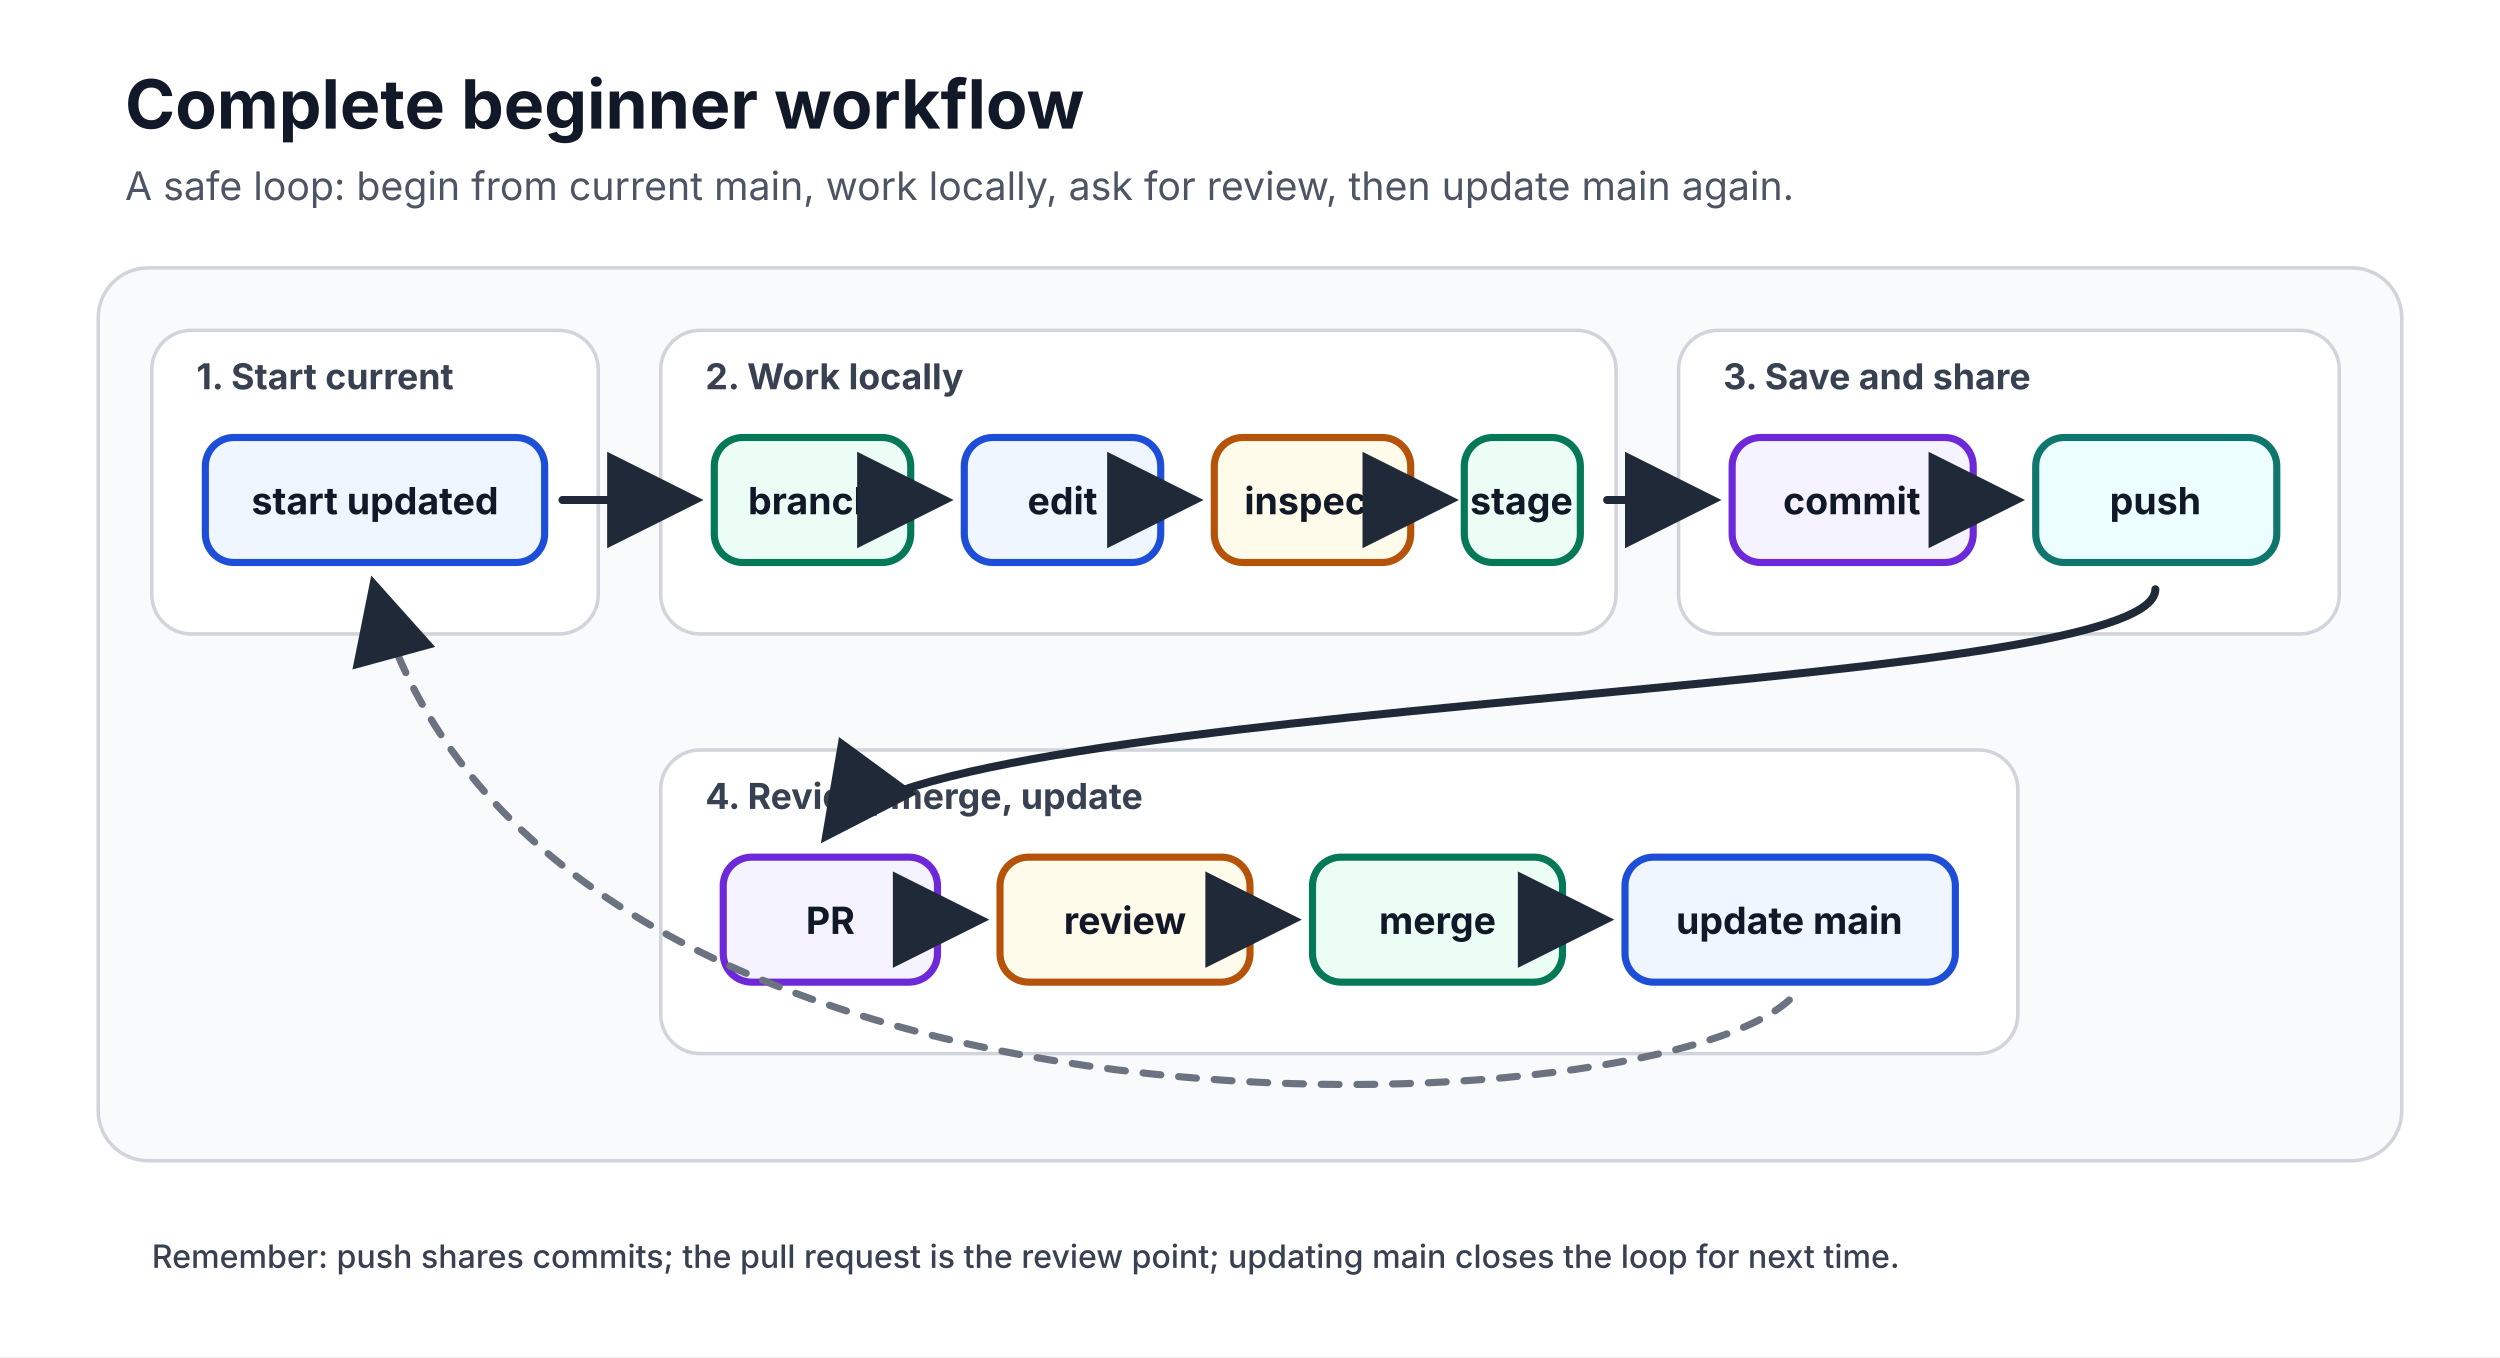
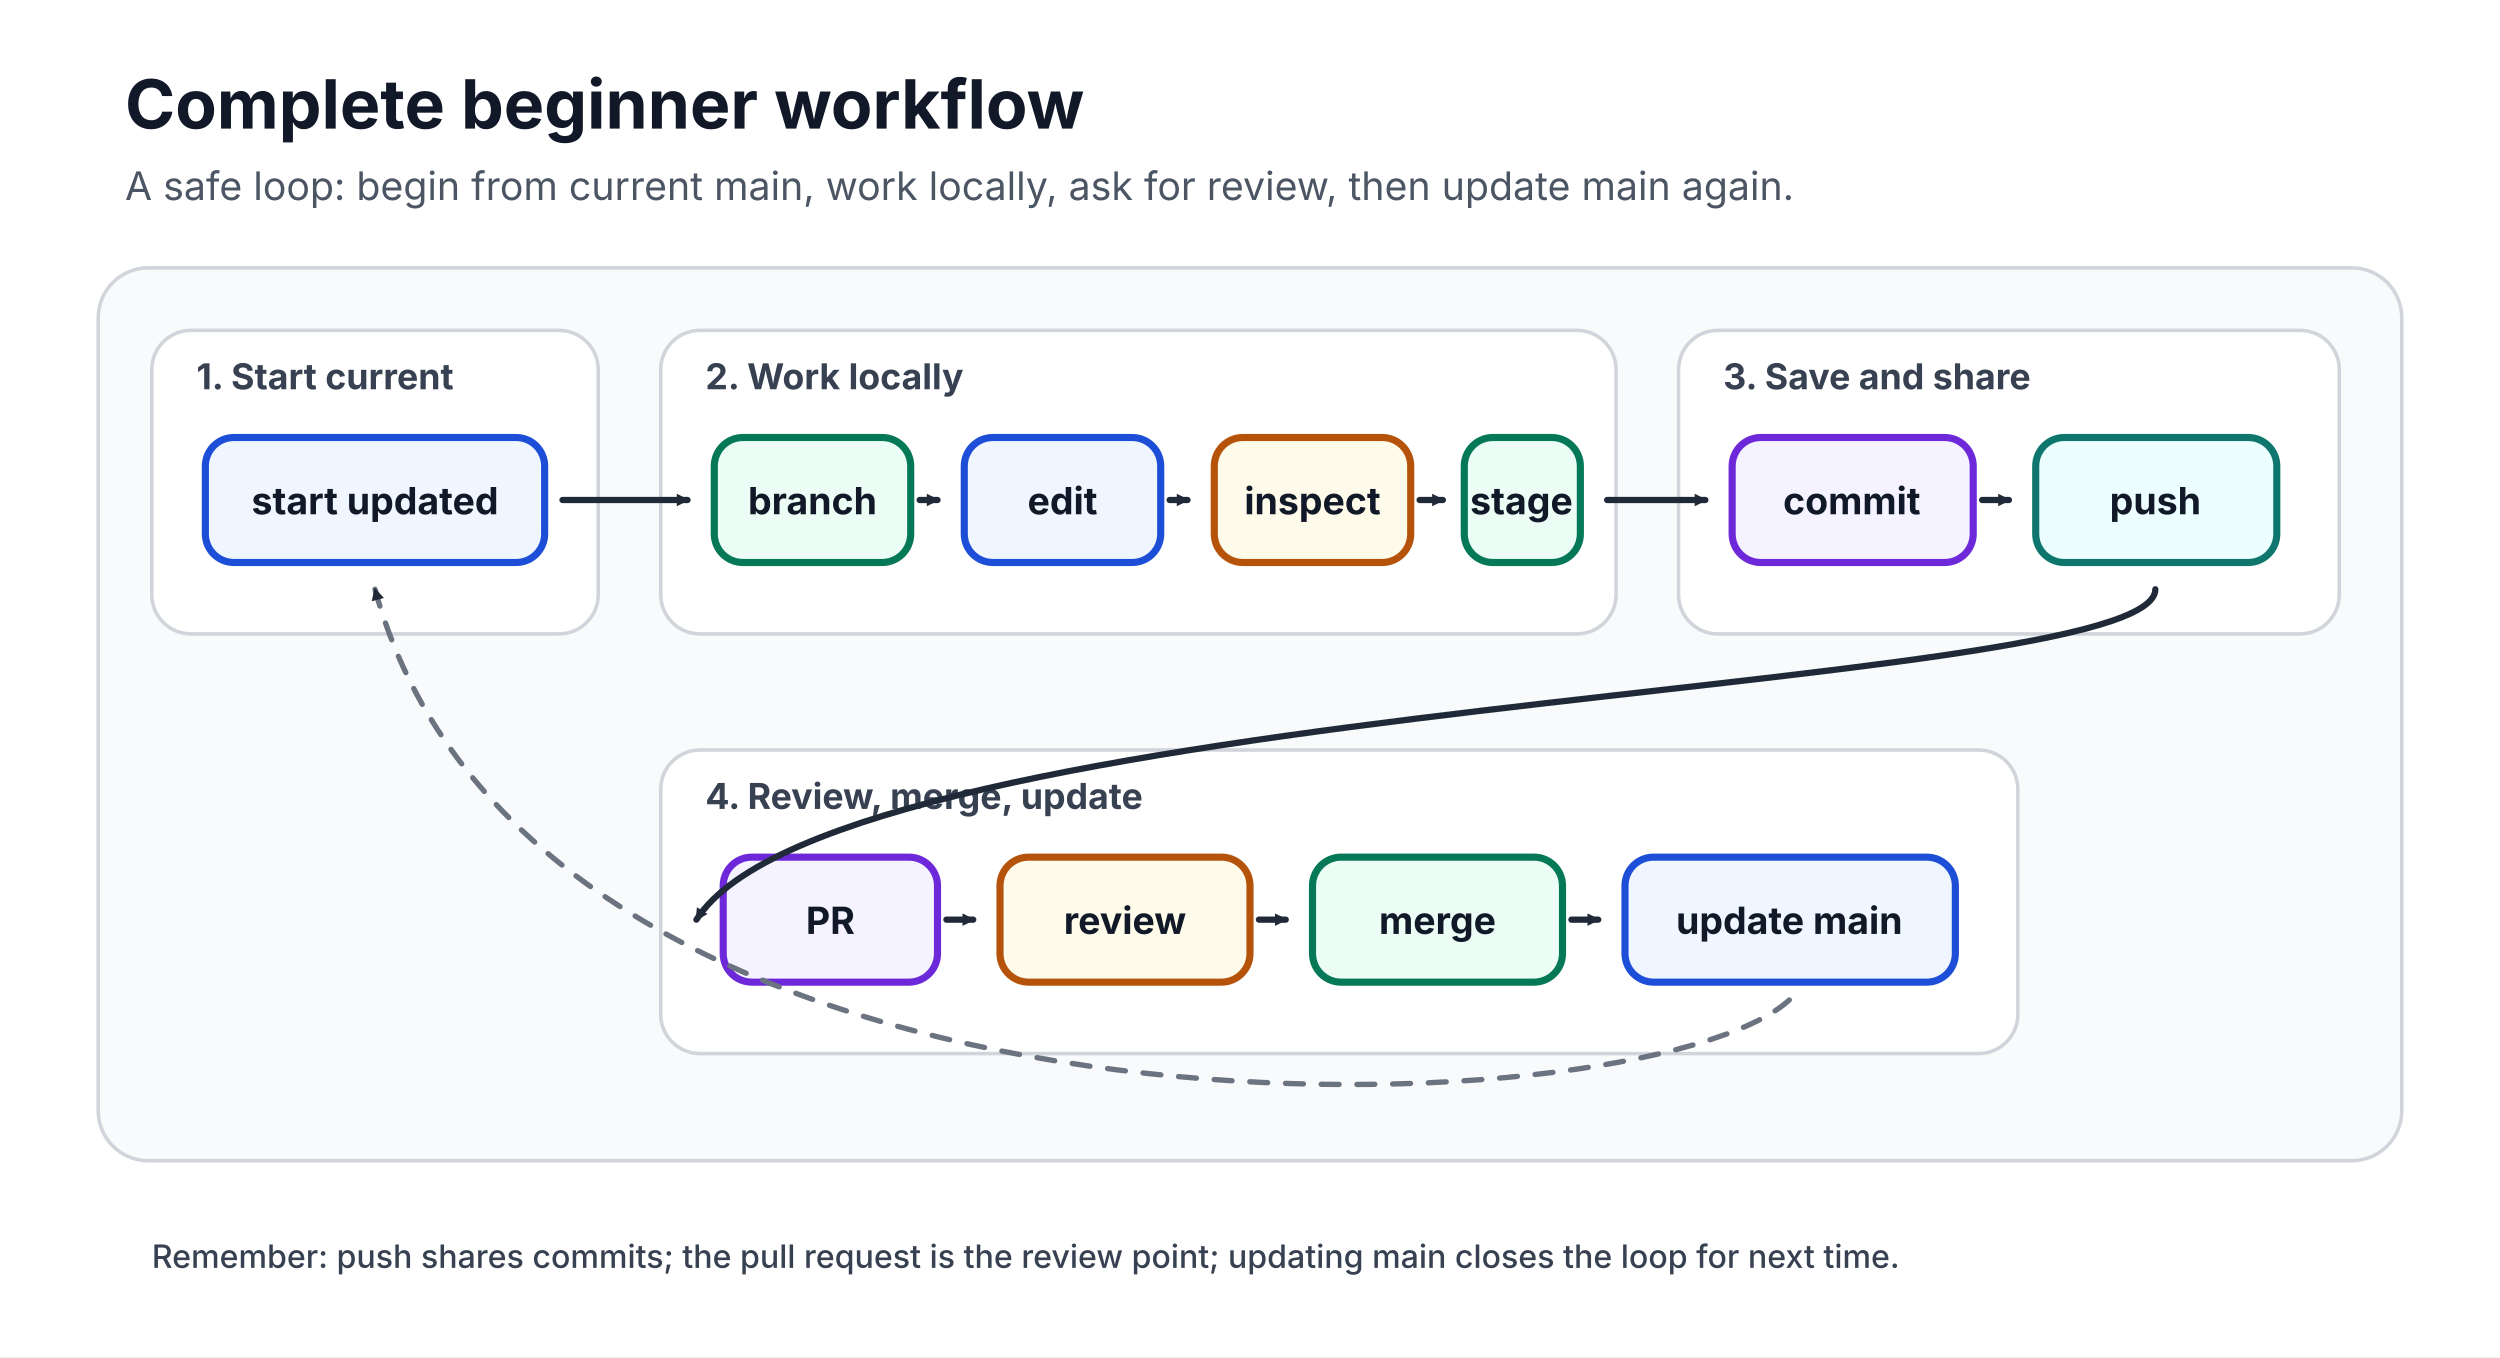
<svg xmlns="http://www.w3.org/2000/svg" width="1400" height="760" viewBox="0 0 1400 760" role="img" aria-labelledby="title desc">
  <defs>
-     <marker id="arrow" markerWidth="12" markerHeight="12" refX="10" refY="6" orient="auto" markerUnits="strokeWidth">
-       <path d="M 0 0 L 12 6 L 0 12 z" fill="#1f2937" />
+     <marker id="arrow" markerWidth="7" markerHeight="7" refX="6" refY="3.5" orient="auto" markerUnits="userSpaceOnUse">
+       <path d="M 0 0 L 7 3.5 L 0 7 z" fill="#1f2937" />
    </marker>
    <style>
      .bg { fill:#ffffff; }
      .panel { fill:#f8fafc; stroke:#d1d5db; stroke-width:2; rx:28; }
      .phase { fill:#ffffff; stroke:#d1d5db; stroke-width:2; rx:22; }
      .box { stroke-width:4; rx:16; }
      .blue { fill:#eff6ff; stroke:#1d4ed8; }
      .green { fill:#ecfdf5; stroke:#047857; }
      .teal { fill:#ecfeff; stroke:#0f766e; }
      .amber { fill:#fffbeb; stroke:#b45309; }
      .purple { fill:#f5f3ff; stroke:#6d28d9; }
      .title { font: 700 38px -apple-system,BlinkMacSystemFont,'Segoe UI',sans-serif; fill:#111827; }
      .subtitle { font: 400 22px -apple-system,BlinkMacSystemFont,'Segoe UI',sans-serif; fill:#4b5563; }
      .phaseLabel { font: 700 20px -apple-system,BlinkMacSystemFont,'Segoe UI',sans-serif; fill:#374151; }
      .label { font: 700 21px -apple-system,BlinkMacSystemFont,'Segoe UI',sans-serif; fill:#111827; }
      .small { font: 500 18px -apple-system,BlinkMacSystemFont,'Segoe UI',sans-serif; fill:#374151; }
      .tiny { font: 500 15px -apple-system,BlinkMacSystemFont,'Segoe UI',sans-serif; fill:#4b5563; }
-       .arrow { stroke:#1f2937; stroke-width:4.5; fill:none; stroke-linecap:round; marker-end:url(#arrow); }
-       .return { stroke:#6b7280; stroke-width:4; fill:none; stroke-linecap:round; marker-end:url(#arrow); stroke-dasharray:10 10; }
+       .arrow { stroke:#1f2937; stroke-width:3.5; fill:none; stroke-linecap:round; marker-end:url(#arrow); }
+       .return { stroke:#6b7280; stroke-width:3; fill:none; stroke-linecap:round; marker-end:url(#arrow); stroke-dasharray:10 10; }
    </style>
  </defs>
  <rect class="bg" width="100%" height="100%" />
  <text x="70" y="72" class="title">Complete beginner workflow</text>
  <text x="70" y="112" class="subtitle">A safe loop: begin from current main, work locally, ask for review, then update main again.</text>
  <rect x="55" y="150" width="1290" height="500" class="panel" />
  <rect x="85" y="185" width="250" height="170" class="phase" />
  <text x="110" y="218" class="phaseLabel">1. Start current</text>
  <rect x="115" y="245" width="190" height="70" class="box blue" />
  <text x="210" y="288" text-anchor="middle" class="label">start updated</text>
  <rect x="370" y="185" width="535" height="170" class="phase" />
  <text x="395" y="218" class="phaseLabel">2. Work locally</text>
  <rect x="400" y="245" width="110" height="70" class="box green" />
  <text x="455" y="288" text-anchor="middle" class="label">branch</text>
  <rect x="540" y="245" width="110" height="70" class="box blue" />
  <text x="595" y="288" text-anchor="middle" class="label">edit</text>
  <rect x="680" y="245" width="110" height="70" class="box amber" />
  <text x="735" y="288" text-anchor="middle" class="label">inspect</text>
  <rect x="820" y="245" width="65" height="70" class="box green" />
  <text x="852" y="288" text-anchor="middle" class="label">stage</text>
  <rect x="940" y="185" width="370" height="170" class="phase" />
  <text x="965" y="218" class="phaseLabel">3. Save and share</text>
  <rect x="970" y="245" width="135" height="70" class="box purple" />
  <text x="1037" y="288" text-anchor="middle" class="label">commit</text>
  <rect x="1140" y="245" width="135" height="70" class="box teal" />
  <text x="1207" y="288" text-anchor="middle" class="label">push</text>
  <rect x="370" y="420" width="760" height="170" class="phase" />
  <text x="395" y="453" class="phaseLabel">4. Review, merge, update</text>
  <rect x="405" y="480" width="120" height="70" class="box purple" />
  <text x="465" y="523" text-anchor="middle" class="label">PR</text>
  <rect x="560" y="480" width="140" height="70" class="box amber" />
  <text x="630" y="523" text-anchor="middle" class="label">review</text>
  <rect x="735" y="480" width="140" height="70" class="box green" />
  <text x="805" y="523" text-anchor="middle" class="label">merge</text>
  <rect x="910" y="480" width="185" height="70" class="box blue" />
  <text x="1002" y="523" text-anchor="middle" class="label">update main</text>
  <path d="M 315 280 L 385 280" class="arrow" />
  <path d="M 515 280 L 525 280" class="arrow" />
  <path d="M 655 280 L 665 280" class="arrow" />
  <path d="M 795 280 L 808 280" class="arrow" />
  <path d="M 900 280 L 955 280" class="arrow" />
  <path d="M 1110 280 L 1125 280" class="arrow" />
-   <path d="M 1207 330 C 1207 390, 520 390, 465 465" class="arrow" />
+   <path d="M 1207 330 C 1207 390, 470 390, 390 515" class="arrow" />
  <path d="M 530 515 L 545 515" class="arrow" />
  <path d="M 705 515 L 720 515" class="arrow" />
  <path d="M 880 515 L 895 515" class="arrow" />
  <path d="M 1002 560 C 920 635, 300 660, 210 330" class="return" />
  <text x="85" y="710" class="small">Remember: push shares commits; the pull request is the review point; updating main closes the loop for next time.</text>
</svg>
